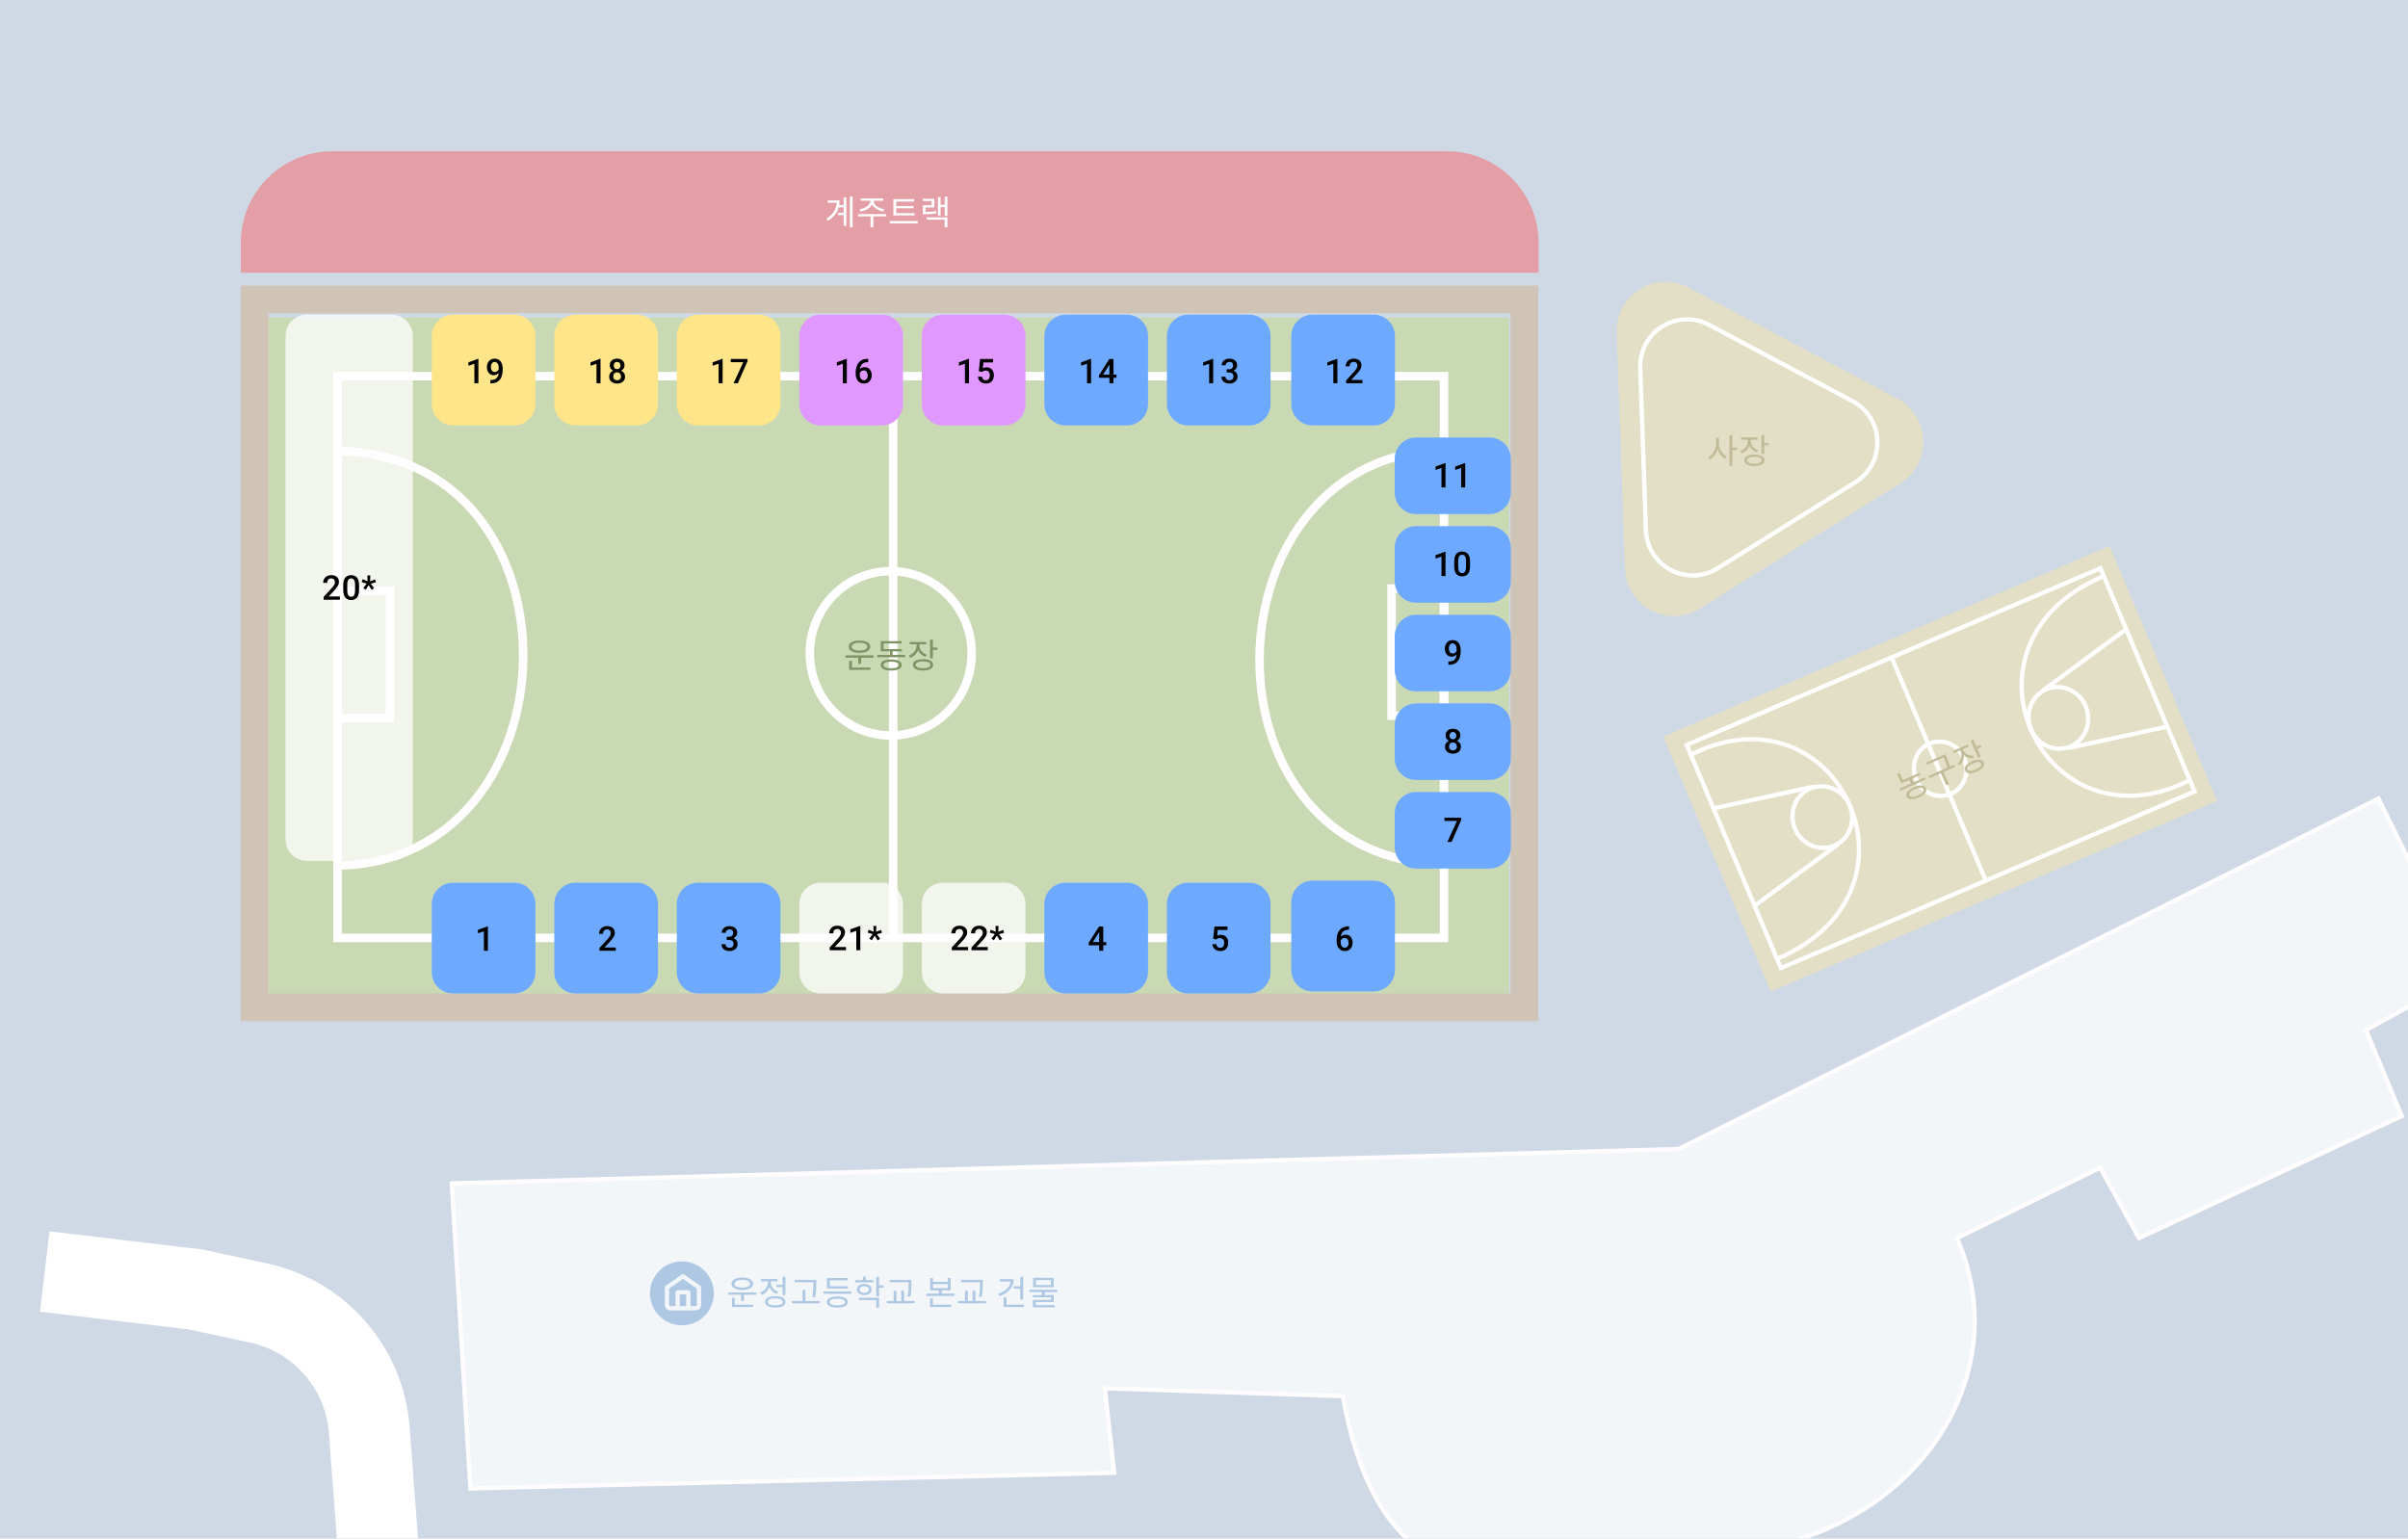
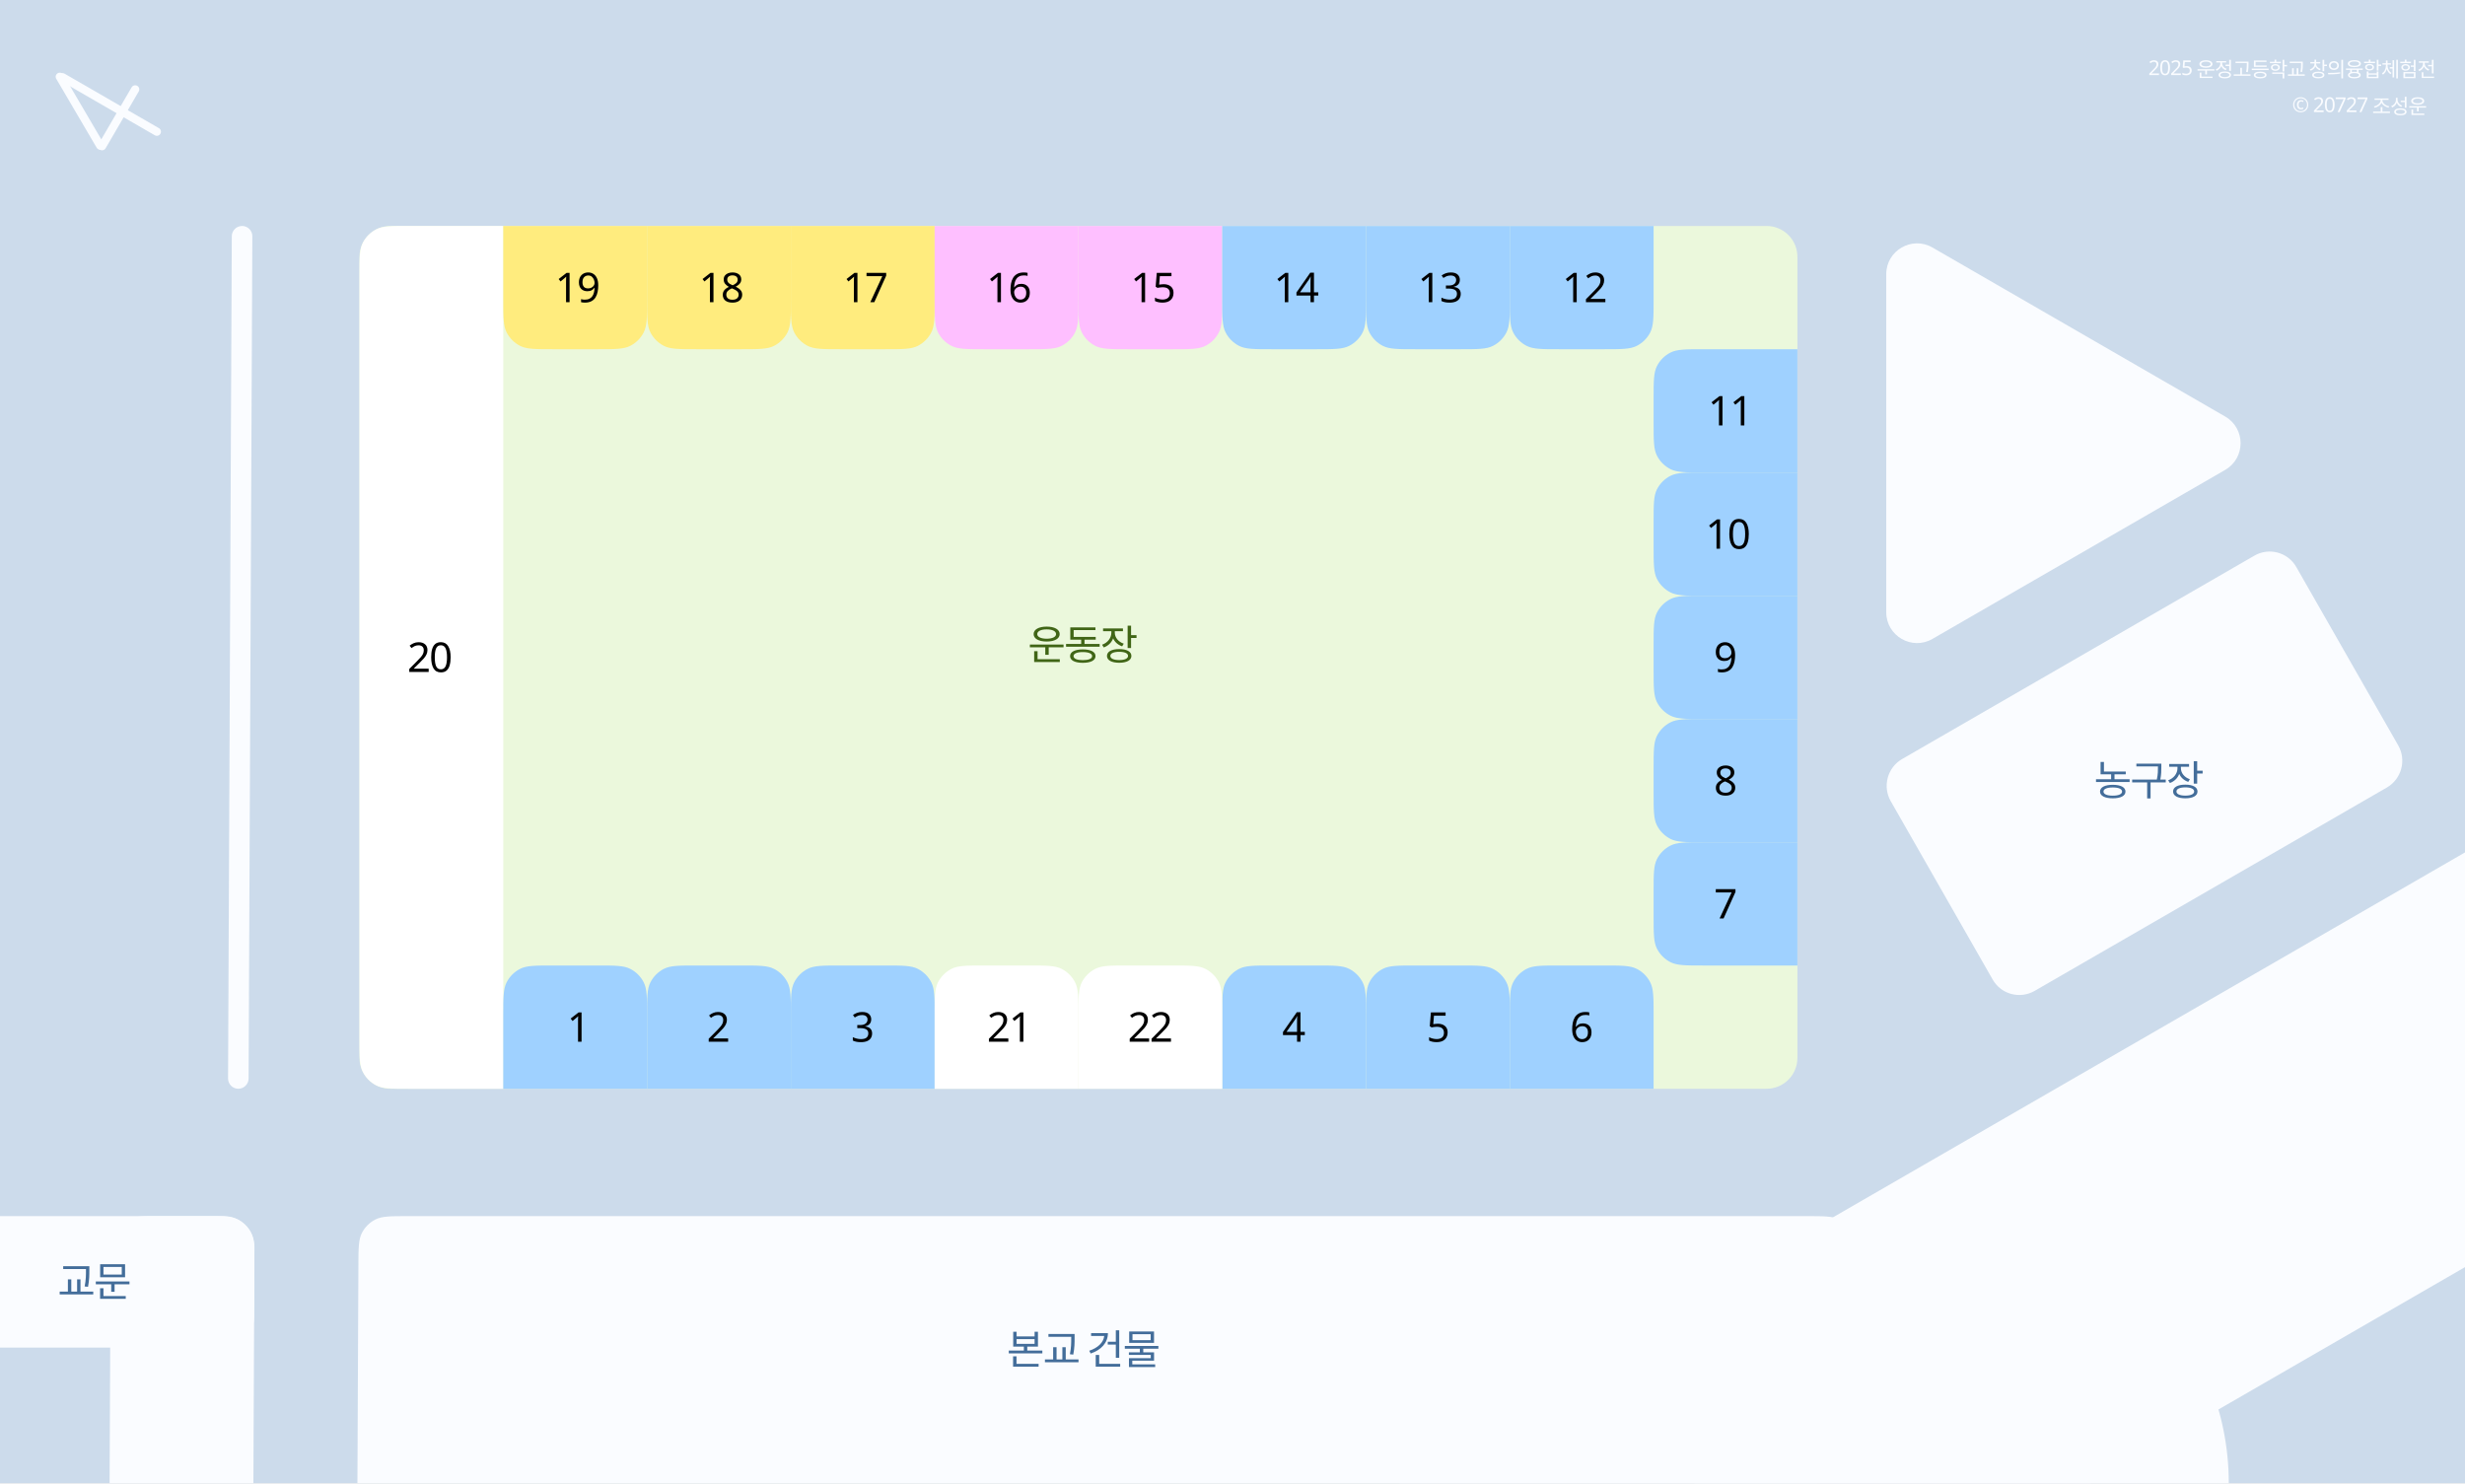
- <svg xmlns="http://www.w3.org/2000/svg" width="1130" height="722" viewBox="0 0 1130 722" fill="none">
-   <g id="map" clip-path="url(#clip0_32_23)">
-     <rect width="1130" height="722" fill="#CED9E5" />
+ <svg xmlns="http://www.w3.org/2000/svg" width="1200" height="722" viewBox="0 0 1200 722" fill="none">
+   <g id="map" clip-path="url(#clip0_43_274)">
+     <rect width="1200" height="722" fill="#CCDBEB" />
+     <path id="Polygon 3" d="M918.253 133.481C918.253 121.934 930.753 114.717 940.753 120.49L1083.25 202.763C1093.25 208.536 1093.25 222.97 1083.25 228.744L940.753 311.016C930.753 316.789 918.253 309.573 918.253 298.026L918.253 133.481Z" fill="#FAFCFF" />
    <g id="ì´ëì¥">
-       <rect id="Rectangle 431" x="125.566" y="149.061" width="582.601" height="318.607" fill="#C8D9B4" />
-       <rect id="Rectangle 430" x="119.5" y="140.5" width="595.875" height="332.255" stroke="#D0C4B7" stroke-width="13" />
-       <g id="line_map">
-         <rect id="Rectangle 432" x="158.41" y="176.55" width="519.199" height="263.63" stroke="white" stroke-width="4" />
-         <rect id="Rectangle 433" x="653.049" y="276.187" width="24.559" height="59.721" stroke="white" stroke-width="4" />
-         <rect id="Rectangle 434" x="158.41" y="277.346" width="24.559" height="59.721" stroke="white" stroke-width="4" />
-         <path id="Vector 1" d="M419.151 176.288V439.284" stroke="#FFFDFD" stroke-width="4" />
-         <path id="Ellipse 68" d="M418.009 268.077C438.959 268.077 455.991 285.31 455.991 306.627C455.991 327.944 438.96 345.177 418.009 345.177C397.058 345.177 380.026 327.944 380.026 306.627C380.027 285.31 397.058 268.077 418.009 268.077Z" stroke="white" stroke-width="4" />
-         <path id="Vector 2" d="M680.179 211.045C563.659 211.045 559.09 405.685 680.179 405.685M680.179 211.045C563.659 211.045 559.09 405.685 680.179 405.685" stroke="#FFFDFD" stroke-width="4" />
-         <path id="Vector 3" d="M156.41 406.264C272.93 406.264 277.499 211.624 156.41 211.624" stroke="#FFFDFD" stroke-width="4" />
-       </g>
-     </g>
-     <g id="Group 47">
-       <path id="ë³¸êµê±´ë¬¼" d="M814.027 728.672L818.405 783.742L1060.68 774.196L1065.78 900.488L873.865 914.439L881.162 953.355L799.432 957.76L795.054 924.719L236.811 937.936L228.054 798.427L760.757 788.881L752.73 739.686C679.757 750.7 643.27 728.672 630.135 655.247L518.486 651.575L522.865 691.225L220.757 698.568L212 555.388L787.757 539.234L1116.14 374.761L1157 457.732L1110.3 483.431L1127.08 523.815L1003.76 581.087L985.513 548.045L918.378 581.087C947.567 647.904 896.486 720.596 814.027 728.672Z" fill="white" fill-opacity="0.76" stroke="#FFFDFD" stroke-width="2" />
-       <g id="ëêµ¬ì¥">
-         <rect id="Rectangle 435" width="227.73" height="129.86" transform="matrix(-0.919634 0.392777 -0.388692 -0.921367 1040.41 375.904)" fill="#E3DFC7" />
-         <rect id="Rectangle 436" x="-1.308" y="-0.529" width="211.123" height="113.7" transform="matrix(-0.919634 0.392777 -0.388692 -0.921367 1028.46 371.458)" stroke="white" stroke-width="2" />
-         <line id="Line 1" y1="-1" x2="115.7" y2="-1" transform="matrix(-0.388692 -0.921367 0.919634 -0.392777 933.18 413.814)" stroke="white" stroke-width="2" />
-         <path id="Ellipse 69" d="M915.438 372.61C909.236 375.259 901.93 372.181 899.164 365.626C896.399 359.07 899.273 351.644 905.476 348.995C911.678 346.346 918.983 349.425 921.748 355.98C924.514 362.536 921.64 369.96 915.438 372.61Z" stroke="white" stroke-width="2" />
-         <g id="Group 45">
-           <path id="Ellipse 71" d="M860.821 396.875C853.776 399.884 845.487 396.386 842.351 388.952C839.214 381.517 842.471 373.087 849.517 370.078C856.562 367.069 864.851 370.568 867.987 378.002C871.124 385.437 867.867 393.866 860.821 396.875Z" stroke="white" stroke-width="2" />
-           <line id="Line 4" y1="-1" x2="48.094" y2="-1" transform="matrix(0.805703 -0.593993 0.575762 0.816486 824.597 425.452)" stroke="white" stroke-width="2" />
-           <line id="Line 5" y1="-1" x2="47.661" y2="-1" transform="matrix(0.976396 -0.21215 0.222233 0.975775 804.484 380.338)" stroke="white" stroke-width="2" />
-           <path id="Vector 5" d="M834.342 449.832C909.294 417.768 861.794 318.694 792.555 354.697" stroke="#FFFDFD" stroke-width="2" />
-         </g>
-         <g id="Group 46">
-           <path id="Ellipse 71_2" d="M960.272 323.522C967.317 320.513 975.606 324.011 978.742 331.446C981.879 338.88 978.622 347.31 971.576 350.319C964.531 353.328 956.242 349.83 953.106 342.395C949.969 334.961 953.226 326.531 960.272 323.522Z" stroke="white" stroke-width="2" />
-           <line id="Line 4_2" y1="-1" x2="48.094" y2="-1" transform="matrix(-0.805703 0.593993 -0.575762 -0.816486 996.496 294.946)" stroke="white" stroke-width="2" />
-           <line id="Line 5_2" y1="-1" x2="47.661" y2="-1" transform="matrix(-0.976396 0.21215 -0.222233 -0.975775 1016.61 340.059)" stroke="white" stroke-width="2" />
-           <path id="Vector 5_2" d="M986.751 270.566C911.798 302.63 959.299 401.703 1028.54 365.701" stroke="#FFFDFD" stroke-width="2" />
-         </g>
-       </g>
-       <path id="Vector 6" d="M1168 647.828L1168 947.76C1168 978.136 1143.38 1002.76 1113 1002.76L684.228 1002.76L257.182 997.026C223.51 996.574 195.758 970.48 193.237 936.899L173.28 671.134C171.09 641.972 149.971 617.728 121.385 611.56L91.723 605.161L21 596.761" stroke="white" stroke-width="38" />
-     </g>
+       <rect id="Rectangle 431" x="175" y="110" width="700" height="420" rx="15" fill="#EBF8DC" />
+     </g>
+     <g id="booth-20">
+       <path id="Rectangle 431_2" d="M175 134C175 125.599 175 121.399 176.635 118.19C178.073 115.368 180.368 113.073 183.19 111.635C186.399 110 190.599 110 199 110H245V530H199C190.599 530 186.399 530 183.19 528.365C180.368 526.927 178.073 524.632 176.635 521.81C175 518.601 175 514.401 175 506V134Z" fill="white" />
+       <text id="20" fill="black" xml:space="preserve" style="white-space: pre" font-family="Pretendard" font-size="20" letter-spacing="-0.04em">
+         <tspan x="198.281" y="327.109">20</tspan>
+       </text>
+     </g>
+     <g id="booth-1">
+       <g id="Group 51">
+         <path id="Rectangle 431_3" d="M245 494C245 485.599 245 481.399 246.635 478.19C248.073 475.368 250.368 473.073 253.19 471.635C256.399 470 260.599 470 269 470H291C299.401 470 303.601 470 306.81 471.635C309.632 473.073 311.927 475.368 313.365 478.19C315 481.399 315 485.599 315 494V530H245V494Z" fill="#9FD1FF" />
+         <text id="1" fill="black" xml:space="preserve" style="white-space: pre" font-family="Pretendard" font-size="20" letter-spacing="-0.04em">
+           <tspan x="276.018" y="507.109">1</tspan>
+         </text>
+       </g>
+     </g>
+     <g id="booth-2">
+       <g id="Group 51_2">
+         <path id="Rectangle 431_4" d="M315 494C315 485.599 315 481.399 316.635 478.19C318.073 475.368 320.368 473.073 323.19 471.635C326.399 470 330.599 470 339 470H361C369.401 470 373.601 470 376.81 471.635C379.632 473.073 381.927 475.368 383.365 478.19C385 481.399 385 485.599 385 494V530H315V494Z" fill="#9FD1FF" />
+         <text id="2" fill="black" xml:space="preserve" style="white-space: pre" font-family="Pretendard" font-size="20" letter-spacing="-0.04em">
+           <tspan x="344.053" y="507.109">2</tspan>
+         </text>
+       </g>
+     </g>
+     <g id="booth-3">
+       <g id="Group 51_3">
+         <path id="Rectangle 431_5" d="M385 494C385 485.599 385 481.399 386.635 478.19C388.073 475.368 390.368 473.073 393.19 471.635C396.399 470 400.599 470 409 470H431C439.401 470 443.601 470 446.81 471.635C449.632 473.073 451.927 475.368 453.365 478.19C455 481.399 455 485.599 455 494V530H385V494Z" fill="#9FD1FF" />
+         <text id="3" fill="black" xml:space="preserve" style="white-space: pre" font-family="Pretendard" font-size="20" letter-spacing="-0.04em">
+           <tspan x="414.26" y="507.109">3</tspan>
+         </text>
+       </g>
+     </g>
+     <g id="booth-4">
+       <g id="Group 51_4">
+         <path id="Rectangle 431_6" d="M595 494C595 485.599 595 481.399 596.635 478.19C598.073 475.368 600.368 473.073 603.19 471.635C606.399 470 610.599 470 619 470H641C649.401 470 653.601 470 656.81 471.635C659.632 473.073 661.927 475.368 663.365 478.19C665 481.399 665 485.599 665 494V530H595V494Z" fill="#9FD1FF" />
+         <text id="4" fill="black" xml:space="preserve" style="white-space: pre" font-family="Pretendard" font-size="20" letter-spacing="-0.04em">
+           <tspan x="624.152" y="507.109">4</tspan>
+         </text>
+       </g>
+     </g>
+     <g id="booth-21">
+       <g id="Group 51_5">
+         <path id="Rectangle 431_7" d="M455 494C455 485.599 455 481.399 456.635 478.19C458.073 475.368 460.368 473.073 463.19 471.635C466.399 470 470.599 470 479 470H501C509.401 470 513.601 470 516.81 471.635C519.632 473.073 521.927 475.368 523.365 478.19C525 481.399 525 485.599 525 494V530H455V494Z" fill="white" />
+         <text id="21" fill="black" xml:space="preserve" style="white-space: pre" font-family="Pretendard" font-size="20" letter-spacing="-0.04em">
+           <tspan x="480.47" y="507.109">21</tspan>
+         </text>
+       </g>
+     </g>
+     <g id="booth-22">
+       <g id="Group 51_6">
+         <path id="Rectangle 431_8" d="M525 494C525 485.599 525 481.399 526.635 478.19C528.073 475.368 530.368 473.073 533.19 471.635C536.399 470 540.599 470 549 470H571C579.401 470 583.601 470 586.81 471.635C589.632 473.073 591.927 475.368 593.365 478.19C595 481.399 595 485.599 595 494V530H525V494Z" fill="white" />
+         <text id="22" fill="black" xml:space="preserve" style="white-space: pre" font-family="Pretendard" font-size="20" letter-spacing="-0.04em">
+           <tspan x="549.005" y="507.109">22</tspan>
+         </text>
+       </g>
+     </g>
+     <g id="booth-5">
+       <g id="Group 51_7">
+         <path id="Rectangle 431_9" d="M665 494C665 485.599 665 481.399 666.635 478.19C668.073 475.368 670.368 473.073 673.19 471.635C676.399 470 680.599 470 689 470H711C719.401 470 723.601 470 726.81 471.635C729.632 473.073 731.927 475.368 733.365 478.19C735 481.399 735 485.599 735 494V530H665V494Z" fill="#9FD1FF" />
+         <text id="5" fill="black" xml:space="preserve" style="white-space: pre" font-family="Pretendard" font-size="20" letter-spacing="-0.04em">
+           <tspan x="694.436" y="507.109">5</tspan>
+         </text>
+       </g>
+     </g>
+     <g id="booth-6">
+       <g id="Group 51_8">
+         <path id="Rectangle 431_10" d="M735 494C735 485.599 735 481.399 736.635 478.19C738.073 475.368 740.368 473.073 743.19 471.635C746.399 470 750.599 470 759 470H781C789.401 470 793.601 470 796.81 471.635C799.632 473.073 801.927 475.368 803.365 478.19C805 481.399 805 485.599 805 494V530H735V494Z" fill="#9FD1FF" />
+         <text id="6" fill="black" xml:space="preserve" style="white-space: pre" font-family="Pretendard" font-size="20" letter-spacing="-0.04em">
+           <tspan x="764.27" y="507.109">6</tspan>
+         </text>
+       </g>
+     </g>
+     <g id="booth-11">
+       <path id="Rectangle 431_11" d="M805 194C805 185.599 805 181.399 806.635 178.19C808.073 175.368 810.368 173.073 813.19 171.635C816.399 170 820.599 170 829 170H875V230H829C820.599 230 816.399 230 813.19 228.365C810.368 226.927 808.073 224.632 806.635 221.81C805 218.601 805 214.401 805 206V194Z" fill="#9FD1FF" />
+       <text id="11" fill="black" xml:space="preserve" style="white-space: pre" font-family="Pretendard" font-size="20" letter-spacing="-0.04em">
+         <tspan x="831.435" y="207.109">11</tspan>
+       </text>
+     </g>
+     <g id="booth-10">
+       <path id="Rectangle 431_12" d="M805 254C805 245.599 805 241.399 806.635 238.19C808.073 235.368 810.368 233.073 813.19 231.635C816.399 230 820.599 230 829 230H875V290H829C820.599 290 816.399 290 813.19 288.365C810.368 286.927 808.073 284.632 806.635 281.81C805 278.601 805 274.401 805 266V254Z" fill="#9FD1FF" />
+       <text id="10" fill="black" xml:space="preserve" style="white-space: pre" font-family="Pretendard" font-size="20" letter-spacing="-0.04em">
+         <tspan x="830.246" y="267.109">10</tspan>
+       </text>
+     </g>
+     <g id="booth-9">
+       <path id="Rectangle 431_13" d="M805 314C805 305.599 805 301.399 806.635 298.19C808.073 295.368 810.368 293.073 813.19 291.635C816.399 290 820.599 290 829 290H875V350H829C820.599 350 816.399 350 813.19 348.365C810.368 346.927 808.073 344.632 806.635 341.81C805 338.601 805 334.401 805 326V314Z" fill="#9FD1FF" />
+       <text id="9" fill="black" xml:space="preserve" style="white-space: pre" font-family="Pretendard" font-size="20" letter-spacing="-0.04em">
+         <tspan x="834.27" y="327.109">9</tspan>
+       </text>
+     </g>
+     <g id="booth-8">
+       <path id="Rectangle 431_14" d="M805 374C805 365.599 805 361.399 806.635 358.19C808.073 355.368 810.368 353.073 813.19 351.635C816.399 350 820.599 350 829 350H875V410H829C820.599 410 816.399 410 813.19 408.365C810.368 406.927 808.073 404.632 806.635 401.81C805 398.601 805 394.401 805 386V374Z" fill="#9FD1FF" />
+       <text id="8" fill="black" xml:space="preserve" style="white-space: pre" font-family="Pretendard" font-size="20" letter-spacing="-0.04em">
+         <tspan x="834.318" y="387.109">8</tspan>
+       </text>
+     </g>
+     <g id="booth-7">
+       <path id="Rectangle 431_15" d="M805 434C805 425.599 805 421.399 806.635 418.19C808.073 415.368 810.368 413.073 813.19 411.635C816.399 410 820.599 410 829 410H875V470H829C820.599 470 816.399 470 813.19 468.365C810.368 466.927 808.073 464.632 806.635 461.81C805 458.601 805 454.401 805 446V434Z" fill="#9FD1FF" />
+       <text id="7" fill="black" xml:space="preserve" style="white-space: pre" font-family="Pretendard" font-size="20" letter-spacing="-0.04em">
+         <tspan x="834.404" y="447.109">7</tspan>
+       </text>
+     </g>
+     <g id="ëêµ¬ì¥">
+       <path id="Rectangle 435" d="M53.824 616C53.861 607.599 53.88 603.399 55.529 600.19C56.98 597.368 59.285 595.073 62.113 593.635C65.329 592 69.53 592 77.93 592H99.93C108.331 592 112.532 592 115.733 593.635C118.549 595.073 120.834 597.368 122.259 600.19C123.88 603.399 123.861 607.599 123.824 616L123.354 722H53.354L53.824 616Z" fill="#FAFCFF" />
+     </g>
+     <g id="ëêµ¬ì¥_2">
+       <rect id="Rectangle 435_2" width="187.647" height="64.001" rx="15" transform="matrix(1 0 -0.00443774 0.99999 -63.7159 592)" fill="#FAFCFF" />
+     </g>
+     <text id="ì´ëì¥_2" fill="#406516" xml:space="preserve" style="white-space: pre" font-family="Pretendard" font-size="20" letter-spacing="-0.04em">
+       <tspan x="500.372" y="321.109">운동장</tspan>
+     </text>
+     <text id="2025 ì´ì ê³ ë±íêµ ì°½ììµí©ì²´íì  Â© 20727 ì¡°ì±ì´" fill="#FAFCFF" xml:space="preserve" style="white-space: pre" font-family="Pretendard" font-size="10" letter-spacing="-0.04em">
+       <tspan x="1045.83" y="36.555">2025 운정고등학교 창의융합체험전
+ </tspan>
+       <tspan x="1115.86" y="54.555">© 20727 조성운</tspan>
+     </text>
+     <text id="êµë¬¸" fill="#436D9A" xml:space="preserve" style="white-space: pre" font-family="Pretendard" font-size="20" letter-spacing="-0.04em">
+       <tspan x="28.055" y="631.109">교문</tspan>
+     </text>
    <g id="booth-19">
-       <path id="Rectangle 445" d="M202.613 157.673C202.613 152.151 207.09 147.673 212.613 147.673H241.262C246.785 147.673 251.262 152.151 251.262 157.673V189.667C251.262 195.19 246.785 199.667 241.262 199.667H212.613C207.09 199.667 202.613 195.19 202.613 189.667V157.673Z" fill="#FFE589" />
-       <text id="19" fill="black" xml:space="preserve" style="white-space: pre" font-family="Roboto" font-size="16" font-weight="500" letter-spacing="0.15px">
-         <tspan x="218.502" y="179.853">19</tspan>
+       <g id="ì´ëì¥_3">
+         <path id="Rectangle 431_16" d="M245 110H315V146C315 154.401 315 158.601 313.365 161.81C311.927 164.632 309.632 166.927 306.81 168.365C303.601 170 299.401 170 291 170H269C260.599 170 256.399 170 253.19 168.365C250.368 166.927 248.073 164.632 246.635 161.81C245 158.601 245 154.401 245 146V110Z" fill="#FFEC7E" />
+       </g>
+       <text id="19" fill="black" xml:space="preserve" style="white-space: pre" font-family="Pretendard" font-size="20" letter-spacing="-0.04em">
+         <tspan x="270.187" y="147.109">19</tspan>
      </text>
    </g>
    <g id="booth-18">
-       <path id="Rectangle 444" d="M260.108 157.673C260.108 152.151 264.585 147.673 270.108 147.673H298.757C304.28 147.673 308.757 152.151 308.757 157.673V189.667C308.757 195.19 304.28 199.667 298.757 199.667H270.108C264.585 199.667 260.108 195.19 260.108 189.667V157.673Z" fill="#FFE589" />
-       <text id="18" fill="black" xml:space="preserve" style="white-space: pre" font-family="Roboto" font-size="16" font-weight="500" letter-spacing="0.15px">
-         <tspan x="275.807" y="179.853">18</tspan>
+       <g id="ì´ëì¥_4">
+         <path id="Rectangle 431_17" d="M315 110H385V146C385 154.401 385 158.601 383.365 161.81C381.927 164.632 379.632 166.927 376.81 168.365C373.601 170 369.401 170 361 170H339C330.599 170 326.399 170 323.19 168.365C320.368 166.927 318.073 164.632 316.635 161.81C315 158.601 315 154.401 315 146V110Z" fill="#FFEC7E" />
+       </g>
+       <text id="18" fill="black" xml:space="preserve" style="white-space: pre" font-family="Pretendard" font-size="20" letter-spacing="-0.04em">
+         <tspan x="340.236" y="147.109">18</tspan>
      </text>
    </g>
    <g id="booth-17">
-       <path id="Rectangle 443" d="M317.602 157.673C317.602 152.151 322.079 147.673 327.602 147.673H356.251C361.774 147.673 366.251 152.151 366.251 157.673V189.667C366.251 195.19 361.774 199.667 356.251 199.667H327.602C322.079 199.667 317.602 195.19 317.602 189.667V157.673Z" fill="#FFE589" />
-       <text id="17" fill="black" xml:space="preserve" style="white-space: pre" font-family="Roboto" font-size="16" font-weight="500" letter-spacing="0.15px">
-         <tspan x="333.113" y="179.853">17</tspan>
+       <g id="ì´ëì¥_5">
+         <path id="Rectangle 431_18" d="M385 110H455V146C455 154.401 455 158.601 453.365 161.81C451.927 164.632 449.632 166.927 446.81 168.365C443.601 170 439.401 170 431 170H409C400.599 170 396.399 170 393.19 168.365C390.368 166.927 388.073 164.632 386.635 161.81C385 158.601 385 154.401 385 146V110Z" fill="#FFEC7E" />
+       </g>
+       <text id="17" fill="black" xml:space="preserve" style="white-space: pre" font-family="Pretendard" font-size="20" letter-spacing="-0.04em">
+         <tspan x="410.322" y="147.109">17</tspan>
      </text>
    </g>
    <g id="booth-16">
-       <path id="Rectangle 441" d="M375.097 157.673C375.097 152.151 379.574 147.673 385.097 147.673H413.746C419.269 147.673 423.746 152.151 423.746 157.673V189.667C423.746 195.19 419.269 199.667 413.746 199.667H385.097C379.574 199.667 375.097 195.19 375.097 189.667V157.673Z" fill="#E098FF" />
-       <text id="16" fill="black" xml:space="preserve" style="white-space: pre" font-family="Roboto" font-size="16" font-weight="500" letter-spacing="0.15px">
-         <tspan x="391.39" y="179.853">16</tspan>
+       <g id="ì´ëì¥_6">
+         <path id="Rectangle 431_19" d="M455 110H525V146C525 154.401 525 158.601 523.365 161.81C521.927 164.632 519.632 166.927 516.81 168.365C513.601 170 509.401 170 501 170H479C470.599 170 466.399 170 463.19 168.365C460.368 166.927 458.073 164.632 456.635 161.81C455 158.601 455 154.401 455 146V110Z" fill="#FEBFFF" />
+       </g>
+       <text id="16" fill="black" xml:space="preserve" style="white-space: pre" font-family="Pretendard" font-size="20" letter-spacing="-0.04em">
+         <tspan x="480.187" y="147.109">16</tspan>
      </text>
    </g>
    <g id="booth-15">
-       <path id="Rectangle 442" d="M432.591 157.673C432.591 152.151 437.068 147.673 442.591 147.673H471.24C476.763 147.673 481.24 152.151 481.24 157.673V189.667C481.24 195.19 476.763 199.667 471.24 199.667H442.591C437.068 199.667 432.591 195.19 432.591 189.667V157.673Z" fill="#E098FF" />
-       <text id="15" fill="black" xml:space="preserve" style="white-space: pre" font-family="Roboto" font-size="16" font-weight="500" letter-spacing="0.15px">
-         <tspan x="448.696" y="179.853">15</tspan>
+       <g id="ì´ëì¥_7">
+         <path id="Rectangle 431_20" d="M525 110H595V146C595 154.401 595 158.601 593.365 161.81C591.927 164.632 589.632 166.927 586.81 168.365C583.601 170 579.401 170 571 170H549C540.599 170 536.399 170 533.19 168.365C530.368 166.927 528.073 164.632 526.635 161.81C525 158.601 525 154.401 525 146V110Z" fill="#FEBFFF" />
+       </g>
+       <text id="15" fill="black" xml:space="preserve" style="white-space: pre" font-family="Pretendard" font-size="20" letter-spacing="-0.04em">
+         <tspan x="550.353" y="147.109">15</tspan>
      </text>
    </g>
    <g id="booth-14">
-       <path id="Rectangle 448" d="M490.086 157.673C490.086 152.151 494.563 147.673 500.086 147.673H528.735C534.258 147.673 538.735 152.151 538.735 157.673V189.667C538.735 195.19 534.258 199.667 528.735 199.667H500.086C494.563 199.667 490.086 195.19 490.086 189.667V157.673Z" fill="#6DAAFF" />
-       <text id="14" fill="black" xml:space="preserve" style="white-space: pre" font-family="Roboto" font-size="16" font-weight="500" letter-spacing="0.15px">
-         <tspan x="506.002" y="179.853">14</tspan>
+       <path id="Rectangle 431_21" d="M595 110H665V146C665 154.401 665 158.601 663.365 161.81C661.927 164.632 659.632 166.927 656.81 168.365C653.601 170 649.401 170 641 170H619C610.599 170 606.399 170 603.19 168.365C600.368 166.927 598.073 164.632 596.635 161.81C595 158.601 595 154.401 595 146V110Z" fill="#9FD1FF" />
+       <text id="14" fill="black" xml:space="preserve" style="white-space: pre" font-family="Pretendard" font-size="20" letter-spacing="-0.04em">
+         <tspan x="620.07" y="147.109">14</tspan>
      </text>
    </g>
    <g id="booth-13">
-       <path id="Rectangle 447" d="M547.58 157.673C547.58 152.151 552.057 147.673 557.58 147.673H586.229C591.752 147.673 596.229 152.151 596.229 157.673V189.667C596.229 195.19 591.752 199.667 586.229 199.667H557.58C552.057 199.667 547.58 195.19 547.58 189.667V157.673Z" fill="#6DAAFF" />
-       <text id="13" fill="black" xml:space="preserve" style="white-space: pre" font-family="Roboto" font-size="16" font-weight="500" letter-spacing="0.15px">
-         <tspan x="563.307" y="179.853">13</tspan>
+       <g id="ì´ëì¥_8">
+         <path id="Rectangle 431_22" d="M665 110H735V146C735 154.401 735 158.601 733.365 161.81C731.927 164.632 729.632 166.927 726.81 168.365C723.601 170 719.401 170 711 170H689C680.599 170 676.399 170 673.19 168.365C670.368 166.927 668.073 164.632 666.635 161.81C665 158.601 665 154.401 665 146V110Z" fill="#9FD1FF" />
+       </g>
+       <text id="13" fill="black" xml:space="preserve" style="white-space: pre" font-family="Pretendard" font-size="20" letter-spacing="-0.04em">
+         <tspan x="690.177" y="147.109">13</tspan>
      </text>
    </g>
    <g id="booth-12">
-       <path id="Rectangle 446" d="M605.959 157.673C605.959 152.151 610.436 147.673 615.959 147.673H644.608C650.131 147.673 654.608 152.151 654.608 157.673V189.667C654.608 195.19 650.131 199.667 644.608 199.667H615.959C610.436 199.667 605.959 195.19 605.959 189.667V157.673Z" fill="#6DAAFF" />
-       <text id="12" fill="black" xml:space="preserve" style="white-space: pre" font-family="Roboto" font-size="16" font-weight="500" letter-spacing="0.15px">
-         <tspan x="621.584" y="179.853">12</tspan>
-       </text>
-     </g>
-     <g id="booth-11">
-       <path id="Rectangle 462" d="M654.496 215.339C654.496 209.817 658.974 205.339 664.496 205.339H699C704.523 205.339 709 209.817 709 215.339V231.263C709 236.785 704.523 241.263 699 241.263H664.496C658.974 241.263 654.496 236.785 654.496 231.263V215.339Z" fill="#6DAAFF" />
-       <text id="11" fill="black" xml:space="preserve" style="white-space: pre" font-family="Roboto" font-size="16" font-weight="500" letter-spacing="0.15px">
-         <tspan x="672.334" y="228.77">11</tspan>
-       </text>
-     </g>
-     <g id="booth-10">
-       <path id="Rectangle 461" d="M654.496 256.935C654.496 251.412 658.974 246.935 664.496 246.935H699C704.523 246.935 709 251.412 709 256.935V272.858C709 278.381 704.523 282.858 699 282.858H664.496C658.974 282.858 654.496 278.381 654.496 272.858V256.935Z" fill="#6DAAFF" />
-       <text id="10" fill="black" xml:space="preserve" style="white-space: pre" font-family="Roboto" font-size="16" font-weight="500" letter-spacing="0.15px">
-         <tspan x="672.334" y="270.365">10</tspan>
-       </text>
-     </g>
-     <g id="booth-9">
-       <path id="Rectangle 460" d="M654.496 298.53C654.496 293.007 658.974 288.53 664.496 288.53H699C704.523 288.53 709 293.007 709 298.53V314.453C709 319.976 704.523 324.453 699 324.453H664.496C658.974 324.453 654.496 319.976 654.496 314.453V298.53Z" fill="#6DAAFF" />
-       <text id="9" fill="black" xml:space="preserve" style="white-space: pre" font-family="Roboto" font-size="16" font-weight="500" letter-spacing="0.15px">
-         <tspan x="677.289" y="311.96">9</tspan>
-       </text>
-     </g>
-     <g id="booth-8">
-       <path id="Rectangle 459" d="M654.496 340.125C654.496 334.602 658.974 330.125 664.496 330.125H699C704.523 330.125 709 334.602 709 340.125V356.048C709 361.571 704.523 366.048 699 366.048H664.496C658.974 366.048 654.496 361.571 654.496 356.048V340.125Z" fill="#6DAAFF" />
-       <text id="8" fill="black" xml:space="preserve" style="white-space: pre" font-family="Roboto" font-size="16" font-weight="500" letter-spacing="0.15px">
-         <tspan x="677.289" y="353.555">8</tspan>
-       </text>
-     </g>
-     <g id="booth-6">
-       <path id="Rectangle 454" d="M605.959 423.315C605.959 417.792 610.436 413.315 615.959 413.315H644.608C650.131 413.315 654.608 417.792 654.608 423.315V455.309C654.608 460.832 650.131 465.309 644.608 465.309H615.959C610.436 465.309 605.959 460.832 605.959 455.309V423.315Z" fill="#6DAAFF" />
-       <text id="6" fill="black" xml:space="preserve" style="white-space: pre" font-family="Roboto" font-size="16" font-weight="500" letter-spacing="0.15px">
-         <tspan x="626.303" y="446.199">6</tspan>
-       </text>
-     </g>
-     <g id="booth-7">
-       <path id="Rectangle 458" d="M654.496 381.72C654.496 376.197 658.974 371.72 664.496 371.72H699C704.523 371.72 709 376.197 709 381.72V397.643C709 403.166 704.523 407.643 699 407.643H664.496C658.974 407.643 654.496 403.166 654.496 397.643V381.72Z" fill="#6DAAFF" />
-       <text id="7" fill="black" xml:space="preserve" style="white-space: pre" font-family="Roboto" font-size="16" font-weight="500" letter-spacing="0.15px">
-         <tspan x="677.289" y="395.15">7</tspan>
-       </text>
-     </g>
-     <g id="booth-5">
-       <path id="Rectangle 455" d="M547.58 424.261C547.58 418.738 552.057 414.261 557.58 414.261H586.229C591.752 414.261 596.229 418.738 596.229 424.261V456.255C596.229 461.777 591.752 466.255 586.229 466.255H557.58C552.057 466.255 547.58 461.777 547.58 456.255V424.261Z" fill="#6DAAFF" />
-       <text id="5" fill="black" xml:space="preserve" style="white-space: pre" font-family="Roboto" font-size="16" font-weight="500" letter-spacing="0.15px">
-         <tspan x="567.924" y="446.199">5</tspan>
-       </text>
-     </g>
-     <g id="booth-4">
-       <path id="Rectangle 456" d="M490.086 424.261C490.086 418.738 494.563 414.261 500.086 414.261H528.735C534.258 414.261 538.735 418.738 538.735 424.261V456.255C538.735 461.777 534.258 466.255 528.735 466.255H500.086C494.563 466.255 490.086 461.777 490.086 456.255V424.261Z" fill="#6DAAFF" />
-       <text id="4" fill="black" xml:space="preserve" style="white-space: pre" font-family="Roboto" font-size="16" font-weight="500" letter-spacing="0.15px">
-         <tspan x="510.43" y="446.199">4</tspan>
-       </text>
-     </g>
-     <g id="booth-22">
-       <path id="Rectangle 449" d="M432.591 424.261C432.591 418.738 437.068 414.261 442.591 414.261H471.24C476.763 414.261 481.24 418.738 481.24 424.261V456.255C481.24 461.777 476.763 466.255 471.24 466.255H442.591C437.068 466.255 432.591 461.777 432.591 456.255V424.261Z" fill="white" fill-opacity="0.75" />
-       <text id="22*" fill="black" xml:space="preserve" style="white-space: pre" font-family="Roboto" font-size="16" font-weight="500" letter-spacing="0.15px">
-         <tspan x="445.782" y="445.984">22*</tspan>
-       </text>
-     </g>
-     <g id="booth-21">
-       <path id="Rectangle 450" d="M375.097 424.261C375.097 418.738 379.574 414.261 385.097 414.261H413.746C419.269 414.261 423.746 418.738 423.746 424.261V456.255C423.746 461.777 419.269 466.255 413.746 466.255H385.097C379.574 466.255 375.097 461.777 375.097 456.255V424.261Z" fill="white" fill-opacity="0.75" />
-       <text id="21*" fill="black" xml:space="preserve" style="white-space: pre" font-family="Roboto" font-size="16" font-weight="500" letter-spacing="0.15px">
-         <tspan x="388.476" y="445.984">21*</tspan>
-       </text>
-     </g>
-     <g id="booth-3">
-       <path id="Rectangle 451" d="M317.602 424.261C317.602 418.738 322.079 414.261 327.602 414.261H356.251C361.774 414.261 366.251 418.738 366.251 424.261V456.255C366.251 461.777 361.774 466.255 356.251 466.255H327.602C322.079 466.255 317.602 461.777 317.602 456.255V424.261Z" fill="#6DAAFF" />
-       <text id="3" fill="black" xml:space="preserve" style="white-space: pre" font-family="Roboto" font-size="16" font-weight="500" letter-spacing="0.15px">
-         <tspan x="337.946" y="446.199">3</tspan>
-       </text>
-     </g>
-     <g id="booth-2">
-       <path id="Rectangle 452" d="M260.108 424.261C260.108 418.738 264.585 414.261 270.108 414.261H298.757C304.28 414.261 308.757 418.738 308.757 424.261V456.255C308.757 461.777 304.28 466.255 298.757 466.255H270.108C264.585 466.255 260.108 461.777 260.108 456.255V424.261Z" fill="#6DAAFF" />
-       <text id="2" fill="black" xml:space="preserve" style="white-space: pre" font-family="Roboto" font-size="16" font-weight="500" letter-spacing="0.15px">
-         <tspan x="280.452" y="446.199">2</tspan>
-       </text>
-     </g>
-     <g id="booth-1">
-       <path id="Rectangle 453" d="M202.613 424.261C202.613 418.738 207.09 414.261 212.613 414.261H241.262C246.785 414.261 251.262 418.738 251.262 424.261V456.255C251.262 461.777 246.785 466.255 241.262 466.255H212.613C207.09 466.255 202.613 461.777 202.613 456.255V424.261Z" fill="#6DAAFF" />
-       <text id="1" fill="black" xml:space="preserve" style="white-space: pre" font-family="Roboto" font-size="16" font-weight="500" letter-spacing="0.15px">
-         <tspan x="222.958" y="446.199">1</tspan>
-       </text>
-     </g>
-     <g id="booth-20">
-       <path id="Rectangle 457" d="M134 157.673C134 152.151 138.477 147.673 144 147.673H183.695C189.217 147.673 193.695 152.151 193.695 157.673V394.02C193.695 399.543 189.217 404.02 183.695 404.02H144C138.477 404.02 134 399.543 134 394.02V157.673Z" fill="white" fill-opacity="0.75" />
-       <text id="20*" fill="black" xml:space="preserve" style="white-space: pre" font-family="Roboto" font-size="16" font-weight="500" letter-spacing="0.15px">
-         <tspan x="151" y="281.469">20*</tspan>
-       </text>
-     </g>
-     <path id="Subtract" d="M320 592C328.284 592 335 598.716 335 607C335 615.284 328.284 622 320 622C311.716 622 305 615.284 305 607C305 598.716 311.716 592 320 592ZM321.073 598.181C320.772 597.97 320.384 597.943 320.061 598.102L319.927 598.181L312.427 603.431C312.159 603.618 312 603.924 312 604.25V612.5C312 613.199 312.31 613.845 312.819 614.304C313.326 614.759 313.992 615 314.667 615H326.333C327.008 615 327.674 614.759 328.181 614.304C328.69 613.845 329 613.199 329 612.5V604.25C329 603.924 328.841 603.618 328.573 603.431L321.073 598.181ZM327 604.771V612.5C327 612.597 326.958 612.713 326.843 612.817C326.724 612.924 326.542 613 326.333 613H324V606.5C324 605.948 323.552 605.5 323 605.5H318C317.448 605.5 317 605.948 317 606.5V613H314.667C314.458 613 314.276 612.924 314.157 612.817C314.042 612.714 314 612.597 314 612.5V604.771L320.5 600.22L327 604.771ZM322 607.5V613H319V607.5H322Z" fill="#AEC8E3" />
-     <text id="ì´ì ê³ ë±íêµ ë³¸êµ ê±´ë¬¼" fill="#AEC8E3" xml:space="preserve" style="white-space: pre" font-family="Roboto" font-size="16" font-weight="500" letter-spacing="0.15px">
-       <tspan x="341" y="612.469">운정고등학교 본교 건물</tspan>
-     </text>
-     <text id="ì´ëì¥_2" fill="#7E9464" xml:space="preserve" style="white-space: pre" font-family="Roboto" font-size="16" font-weight="500" letter-spacing="0.15px">
-       <tspan x="396" y="313.469">운동장</tspan>
-     </text>
-     <text id="ëêµ¬ì¥_2" transform="translate(886.064 360.189) rotate(-24)" fill="#C1BB97" xml:space="preserve" style="white-space: pre" font-family="Roboto" font-size="16" font-weight="500" letter-spacing="0.15px">
-       <tspan x="0" y="17.469">농구장</tspan>
-     </text>
-     <path id="Rectangle 463" d="M113 114C113 90.252 132.252 71 156 71H679C702.748 71 722 90.252 722 114V128H113V114Z" fill="#E49FA6" />
-     <path id="Polygon 1" d="M758.676 156.104C758.058 138.409 776.826 126.681 792.459 134.994L890.335 187.035C905.968 195.347 906.741 217.466 891.726 226.848L797.718 285.59C782.703 294.973 763.162 284.582 762.544 266.888L758.676 156.104Z" fill="#E3DFC7" />
-     <path id="Polygon 2" d="M769.714 172.668C769.123 155.742 787.076 144.524 802.029 152.475L869.318 188.254C884.271 196.204 885.011 217.361 870.649 226.335L806.018 266.721C791.656 275.695 772.965 265.756 772.374 248.831L769.714 172.668Z" stroke="white" stroke-width="2" />
-     <text id="ì¬ì¥" fill="#C1BB97" xml:space="preserve" style="white-space: pre" font-family="Roboto" font-size="16" font-weight="500" letter-spacing="0.15px">
-       <tspan x="801" y="217.469">사장</tspan>
-     </text>
-     <text id="ê³ì£¼í¸ë" fill="white" xml:space="preserve" style="white-space: pre" font-family="Roboto" font-size="16" font-weight="500" letter-spacing="0.15px">
-       <tspan x="387" y="105.469">계주트랙</tspan>
-     </text>
+       <g id="ì´ëì¥_9">
+         <path id="Rectangle 431_23" d="M735 110H805V146C805 154.401 805 158.601 803.365 161.81C801.927 164.632 799.632 166.927 796.81 168.365C793.601 170 789.401 170 781 170H759C750.599 170 746.399 170 743.19 168.365C740.368 166.927 738.073 164.632 736.635 161.81C735 158.601 735 154.401 735 146V110Z" fill="#9FD1FF" />
+       </g>
+       <text id="12" fill="black" xml:space="preserve" style="white-space: pre" font-family="Pretendard" font-size="20" letter-spacing="-0.04em">
+         <tspan x="760.47" y="147.109">12</tspan>
+       </text>
+     </g>
+     <g id="Group 52">
+       <g id="ëêµ¬ì¥_3">
+         <path id="Rectangle 435_3" d="M174.47 616C174.508 607.599 174.526 603.399 176.175 600.19C177.626 597.368 179.931 595.073 182.76 593.635C185.976 592 190.176 592 198.577 592H879.542C887.942 592 892.143 592 895.344 593.635C898.16 595.073 900.445 597.368 901.87 600.19C903.491 603.399 903.472 607.599 903.435 616L903.071 697.999C903.034 706.4 903.015 710.6 901.366 713.809C899.916 716.631 897.611 718.926 894.782 720.364C891.566 721.999 887.366 721.999 878.965 721.999H174L174.47 616Z" fill="#FAFCFF" />
+       </g>
+       <g id="ëêµ¬ì¥_4">
+         <rect id="Rectangle 435_4" width="728.965" height="174.833" rx="15" transform="matrix(0.866025 -0.5 0.496152 0.868236 676 717.482)" fill="#FAFCFF" />
+       </g>
+       <circle id="Ellipse 73" cx="955" cy="722" r="130" fill="#FAFCFF" />
+     </g>
+     <text id="ë³¸êµ ê±´ë¬¼" fill="#436D9A" xml:space="preserve" style="white-space: pre" font-family="Pretendard" font-size="20" letter-spacing="-0.04em">
+       <tspan x="490.088" y="664.109">본교 건물</tspan>
+     </text>
+     <g id="Group 54">
+       <g id="ëêµ¬ì¥_5">
+         <rect id="Rectangle 435_5" width="227.975" height="130" rx="15" transform="matrix(0.866025 -0.5 0.496152 0.868235 913 376.987)" fill="#FAFCFF" />
+       </g>
+       <text id="ëêµ¬ì¥_6" fill="#436D9A" xml:space="preserve" style="white-space: pre" font-family="Pretendard" font-size="20" letter-spacing="-0.04em">
+         <tspan x="1019.37" y="387.097">농구장</tspan>
+       </text>
+     </g>
+     <g id="Group 53">
+       <line id="Line 6" x1="76.352" y1="64.108" x2="30.453" y2="37.608" stroke="#FAFCFF" stroke-width="4" stroke-linecap="round" />
+       <line id="Line 7" x1="2" y1="-2" x2="40.879" y2="-2" transform="matrix(-0.505937 -0.86257 0.869467 -0.493991 51.5421 71.6423)" stroke="#FAFCFF" stroke-width="4" stroke-linecap="round" />
+       <line id="Line 8" x1="2" y1="-2" x2="34" y2="-2" transform="matrix(0.503549 -0.863967 0.864031 0.503438 50.4142 73.8913)" stroke="#FAFCFF" stroke-width="4" stroke-linecap="round" />
+     </g>
+     <g id="ëêµ¬ì¥_7">
+       <rect id="Rectangle 435_6" width="10" height="420" rx="5" transform="matrix(1 0 -0.00443774 0.99999 112.864 110)" fill="#FAFCFF" />
+     </g>
  </g>
  <defs>
-     <clipPath id="clip0_32_23">
-       <rect width="1130" height="722" fill="white" />
+     <clipPath id="clip0_43_274">
+       <rect width="1200" height="722" fill="white" />
    </clipPath>
  </defs>
</svg>
